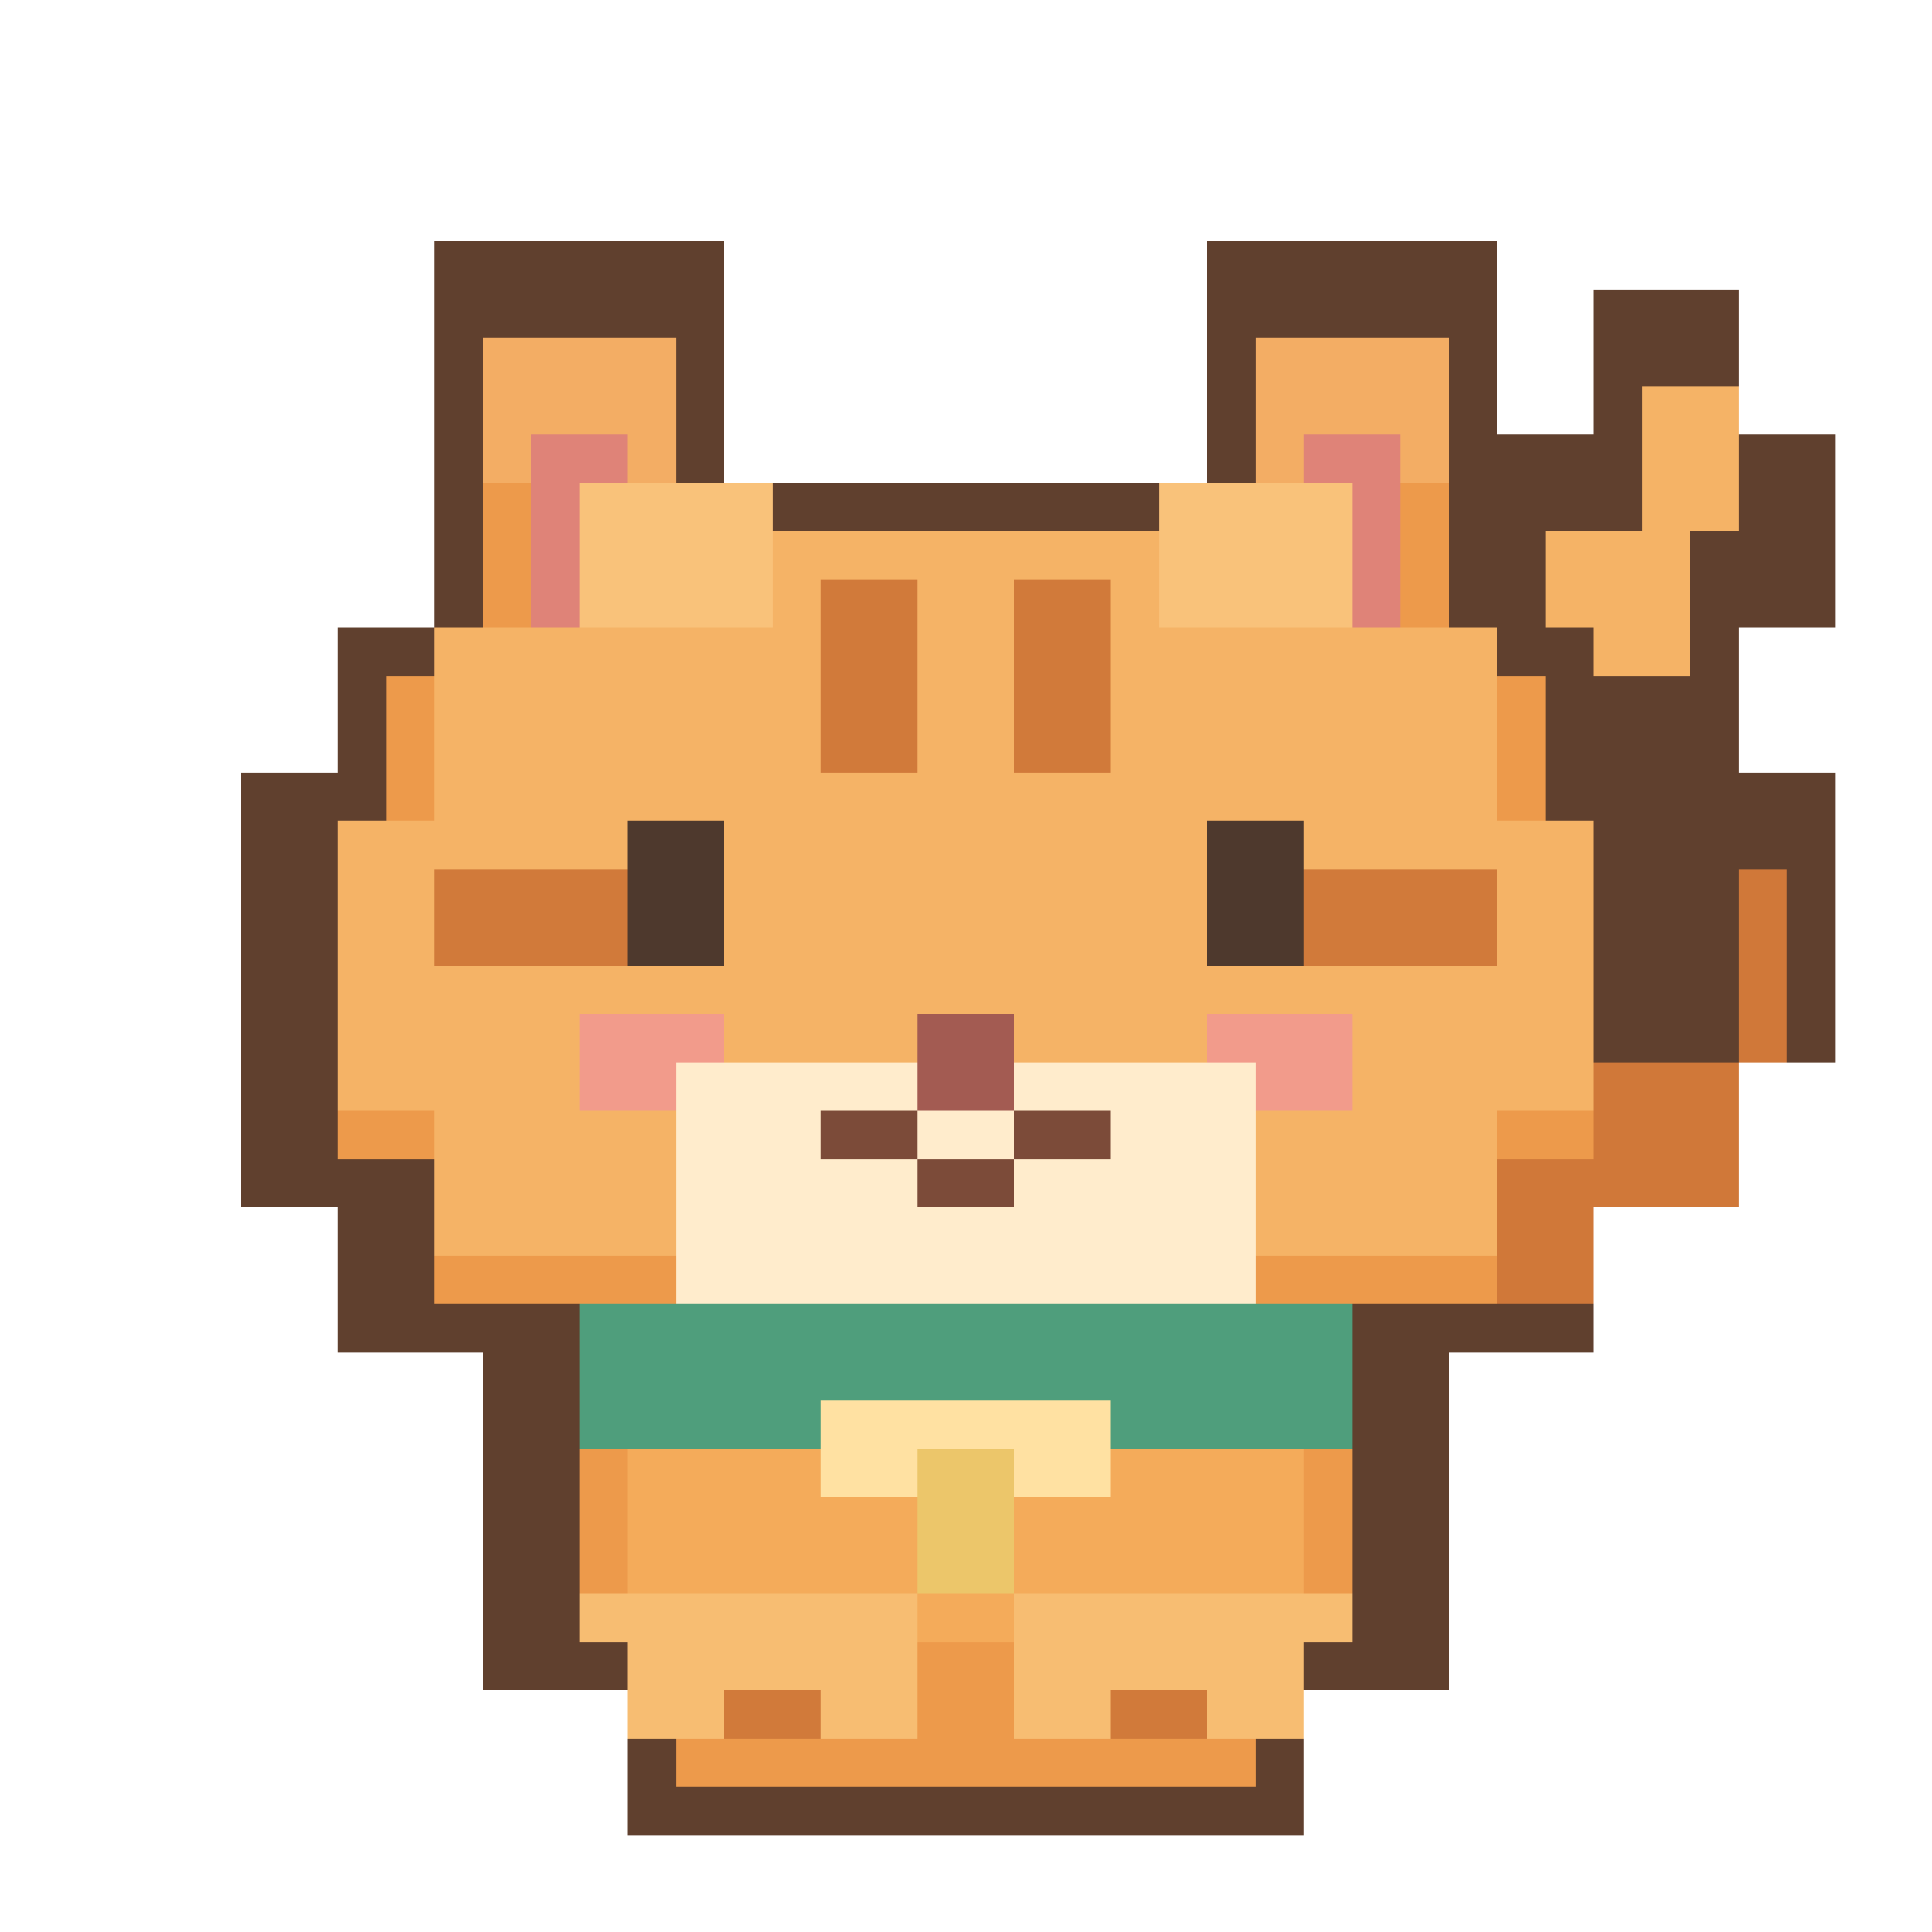
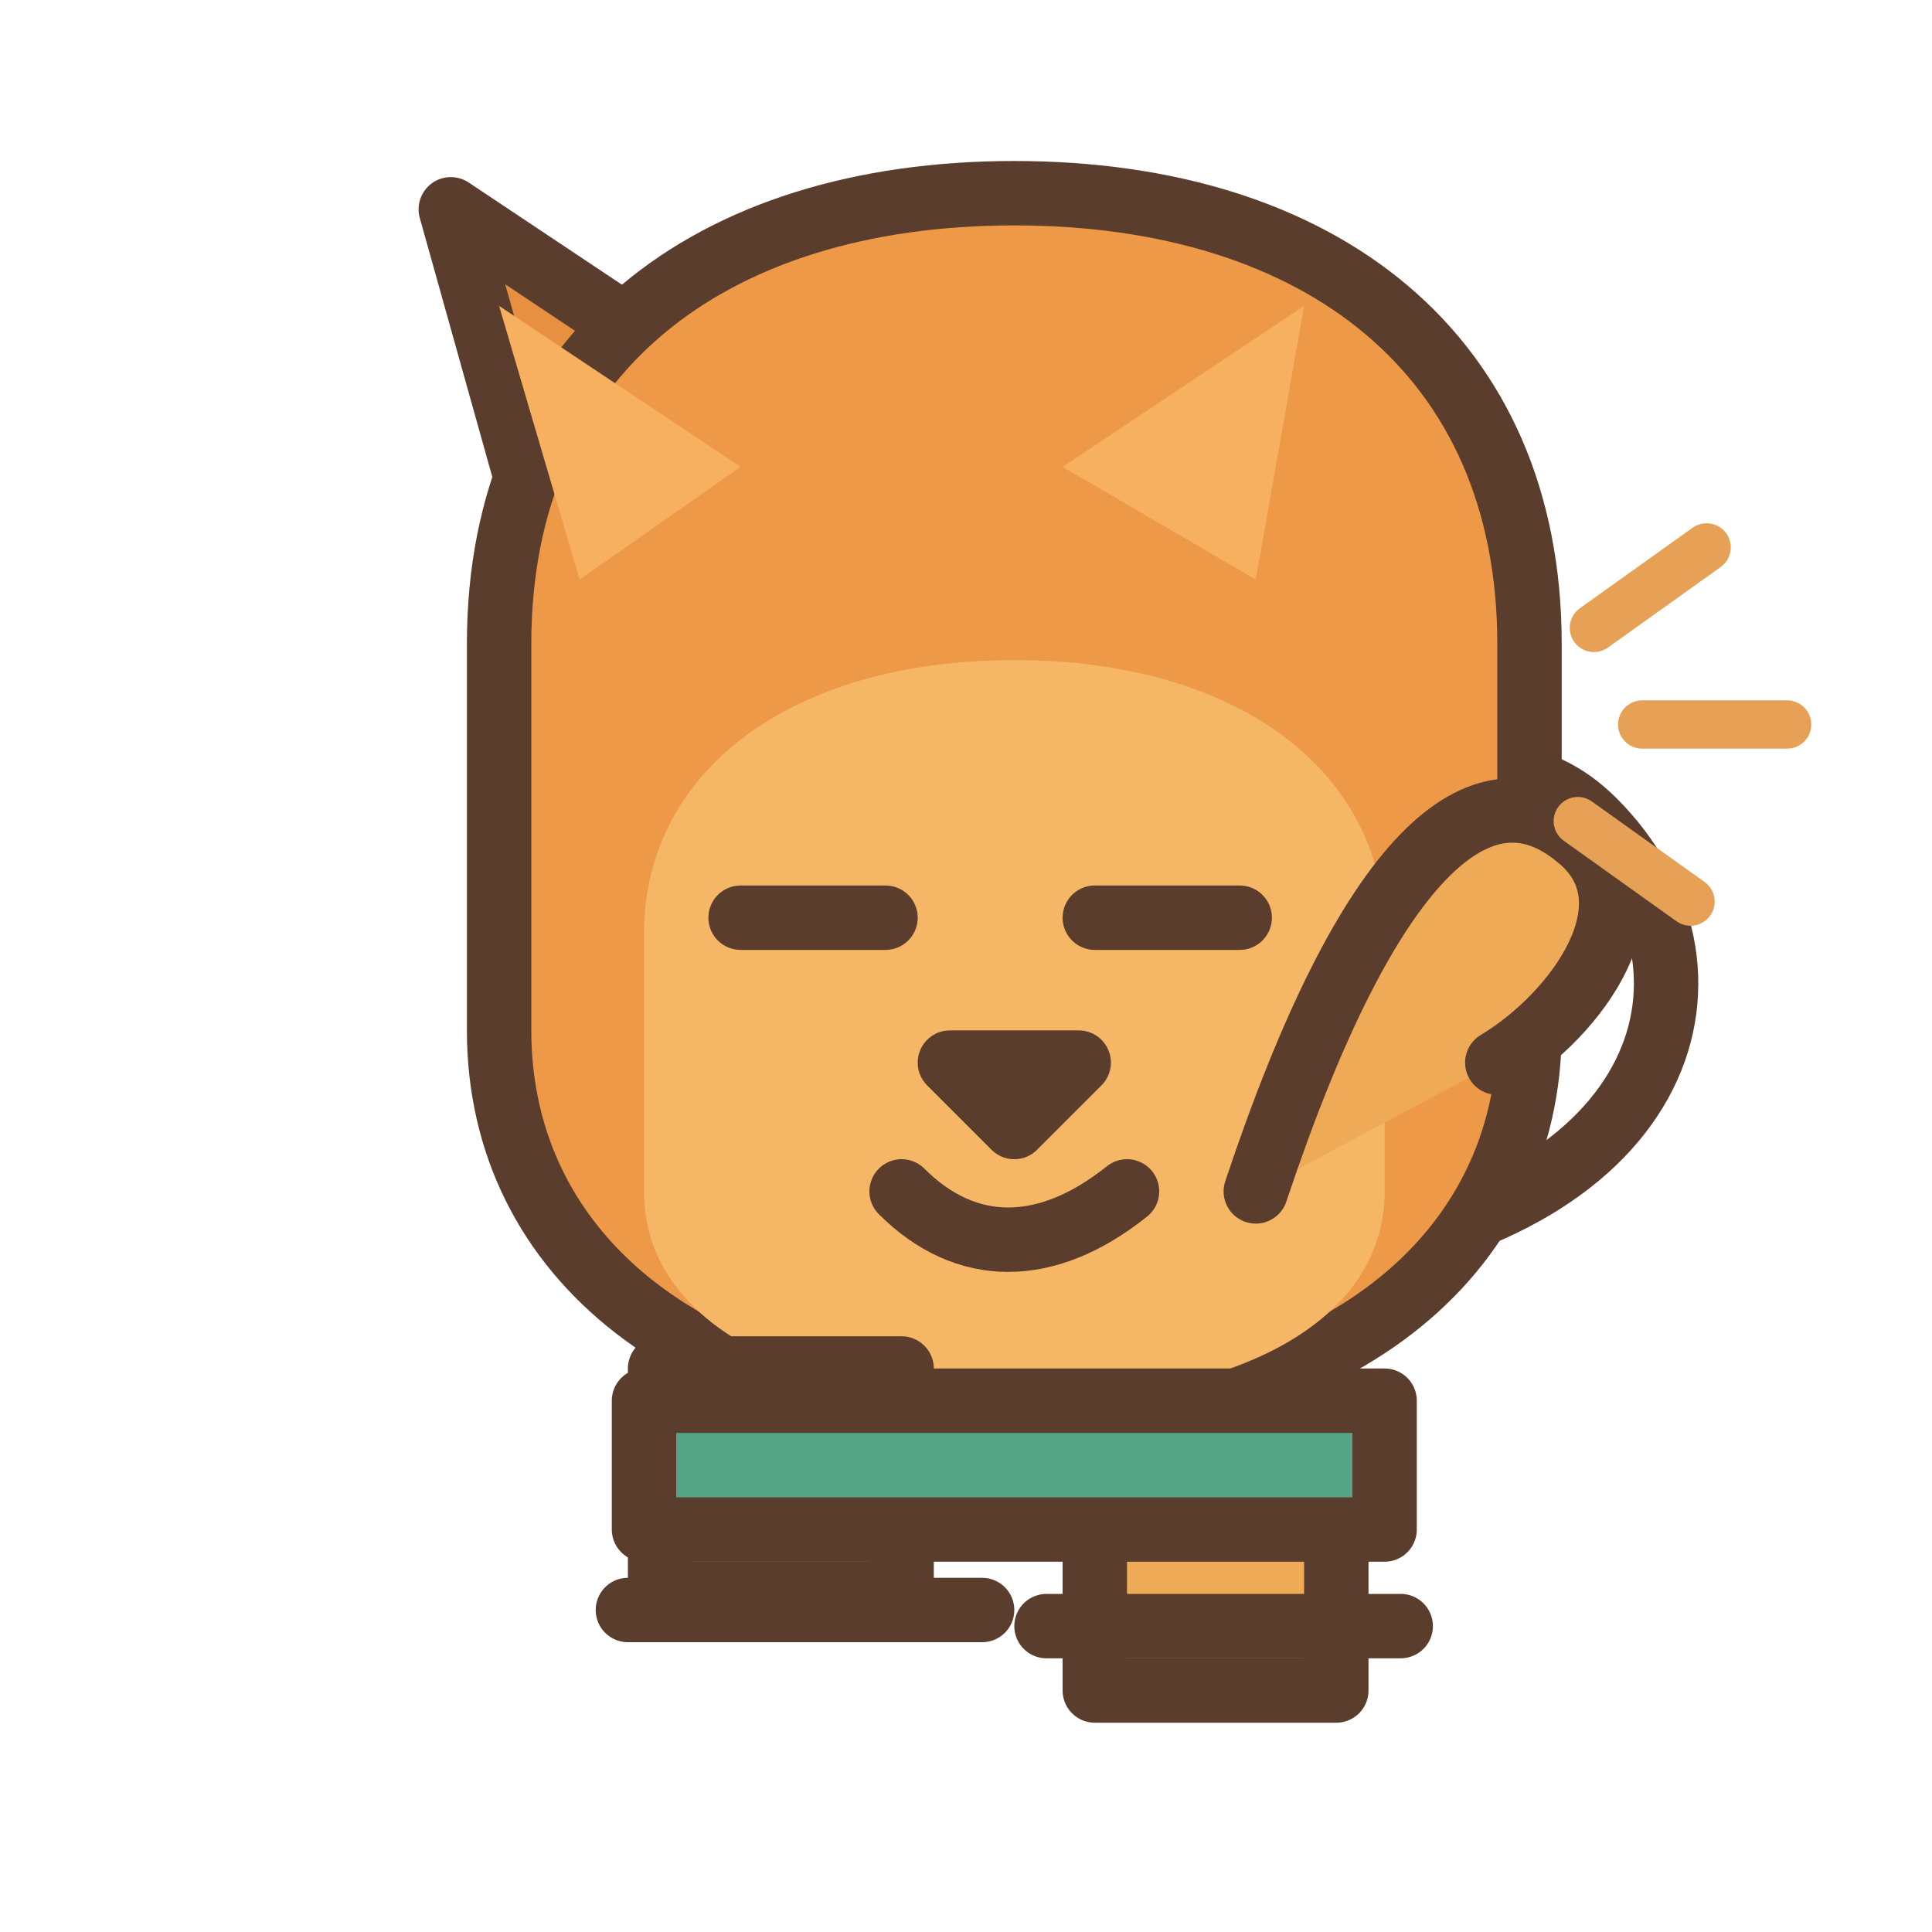
- <svg xmlns="http://www.w3.org/2000/svg" viewBox="0 0 40 40" shape-rendering="crispEdges" aria-label="像素橘猫">
-   <path d="M29 20h5v-4h2v-3h2V9h-2V6h-3v3h-2v5h-3z" fill="#60402e" />
-   <path d="M31 18h2v-4h2v-3h1V8h-2v3h-2v5h-1z" fill="#f5b366" />
-   <g fill="#60402e">
-     <path d="M28 27h5v-2h3v-3h2v-6h-3v5h-3v2h-4z" />
-     <path d="M9 5h6v5h10V5h6v8h2v3h2v9h-2v3h-3v7h-3v3H13v-3h-3v-7H7v-3H5v-9h2v-3h2z" />
+ <svg xmlns="http://www.w3.org/2000/svg" viewBox="0 0 120 120" aria-label="挥手的小橘">
+   <g stroke="#5a3d2d" stroke-width="4" stroke-linejoin="round" stroke-linecap="round">
+     <path d="M82 78c22-3 26-18 17-27-7-7-16 1-12 8" fill="none" />
+     <path d="M35 38 28 13l21 14 22-14-4 27" fill="#e89041" />
+     <path d="M31 40c0-18 13-28 32-28s32 10 32 28v24c0 14-12 24-32 24S31 78 31 64z" fill="#ed9948" />
+     <path d="M40 58c0-10 9-17 23-17s23 7 23 17v16c0 8-9 13-23 13s-23-5-23-13z" fill="#f5b765" stroke="none" />
+     <path d="M46 57h9M68 57h9M59 66h8l-4 4zM56 74c4 4 9 4 14 0" fill="none" />
+     <path d="M41 85h15v14H41zM68 92h15v13H68z" fill="#efaa58" />
+     <path d="M39 100h22M65 101h22" fill="none" />
+     <path d="M40 87h46v8H40z" fill="#55a486" />
+     <path d="M78 74c7-21 14-27 20-22 5 4 0 11-5 14" fill="#efaa58" />
  </g>
-   <path d="M30 27h3v-2h3v-3h1v-4h-1v4h-3v2h-3z" fill="#d07839" />
-   <path d="M10 7h4v6h12V7h4v7h2v3h1v7h-2v3h-3v7h-2v3H14v-3h-2v-7H9v-3H7v-7h1v-3h2z" fill="#ed9a4b" />
-   <path d="M10 7h4v3h-4zm16 0h4v3h-4z" fill="#f3ad64" />
-   <path d="M11 9h2v4h-2zm16 0h2v4h-2z" fill="#df8378" />
-   <path d="M13 11h14v2h4v4h2v6h-2v3H9v-3H7v-6h2v-4h4z" fill="#f5b366" />
-   <path d="M12 10h4v3h-4zm12 0h4v3h-4z" fill="#f9c27a" />
-   <path d="M17 12h2v4h-2zm4 0h2v4h-2zM9 18h4v2H9zm18 0h4v2h-4z" fill="#d17a3a" />
-   <path d="M12 21h3v2h-3zm13 0h3v2h-3z" fill="#f29b8b" />
-   <path d="M14 22h12v5H14z" fill="#ffeccc" />
-   <path d="M13 17h2v3h-2zm12 0h2v3h-2z" fill="#4e392d" />
-   <path d="M19 21h2v2h-2z" fill="#a35b52" />
-   <path d="M17 23h2v1h-2zm4 0h2v1h-2zm-2 1h2v1h-2z" fill="#7c4b39" />
-   <path d="M12 27h16v3H12z" fill="#4f9e7c" />
-   <path d="M13 30h14v4H13z" fill="#f4ab5a" />
-   <path d="M17 29h6v2h-6z" fill="#ffe1a2" />
-   <path d="M19 30h2v3h-2z" fill="#ecc66a" />
-   <path d="M12 33h7v3h-6v-2h-1zm9 0h7v1h-1v2h-6z" fill="#f7bd72" />
-   <path d="M15 35h2v1h-2zm8 0h2v1h-2z" fill="#d17a3a" />
+   <path d="M36 36 31 19l15 10M78 36l3-17-15 10" fill="#f6b060" />
+   <g stroke="#e7a156" stroke-width="3" stroke-linecap="round">
+     <path d="M99 39l7-5M102 45h9M98 51l7 5" />
+   </g>
</svg>
